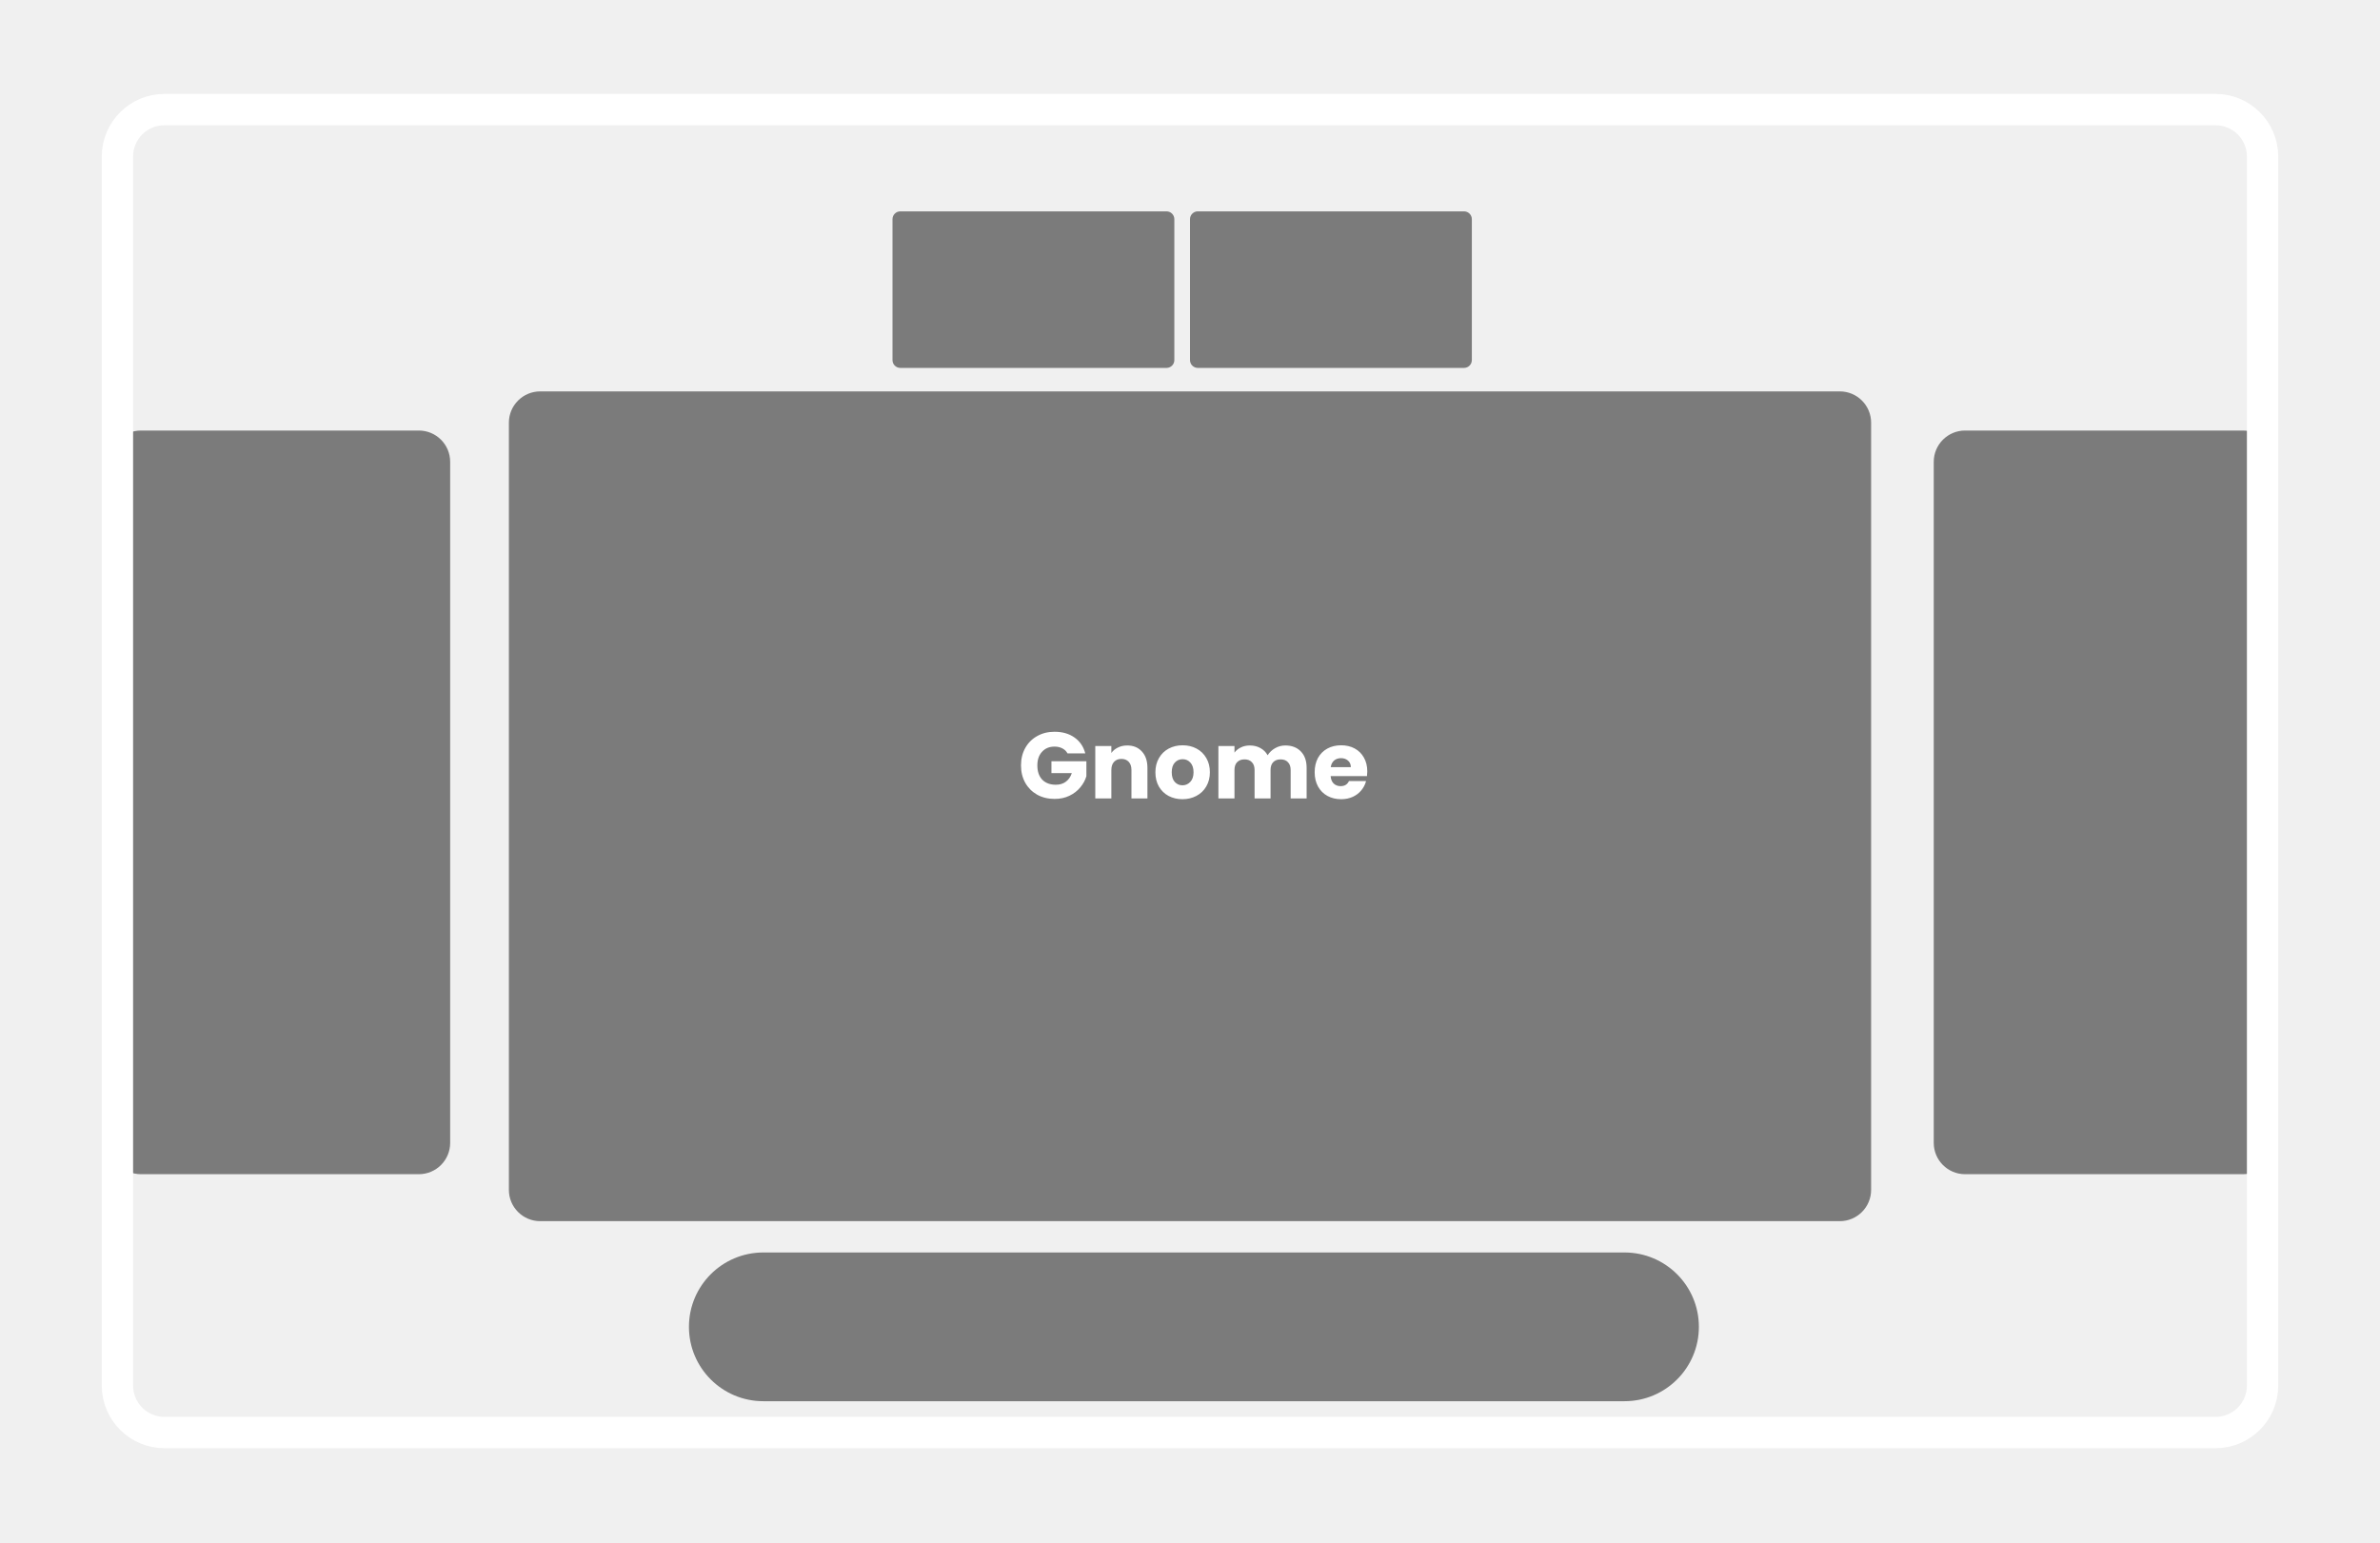
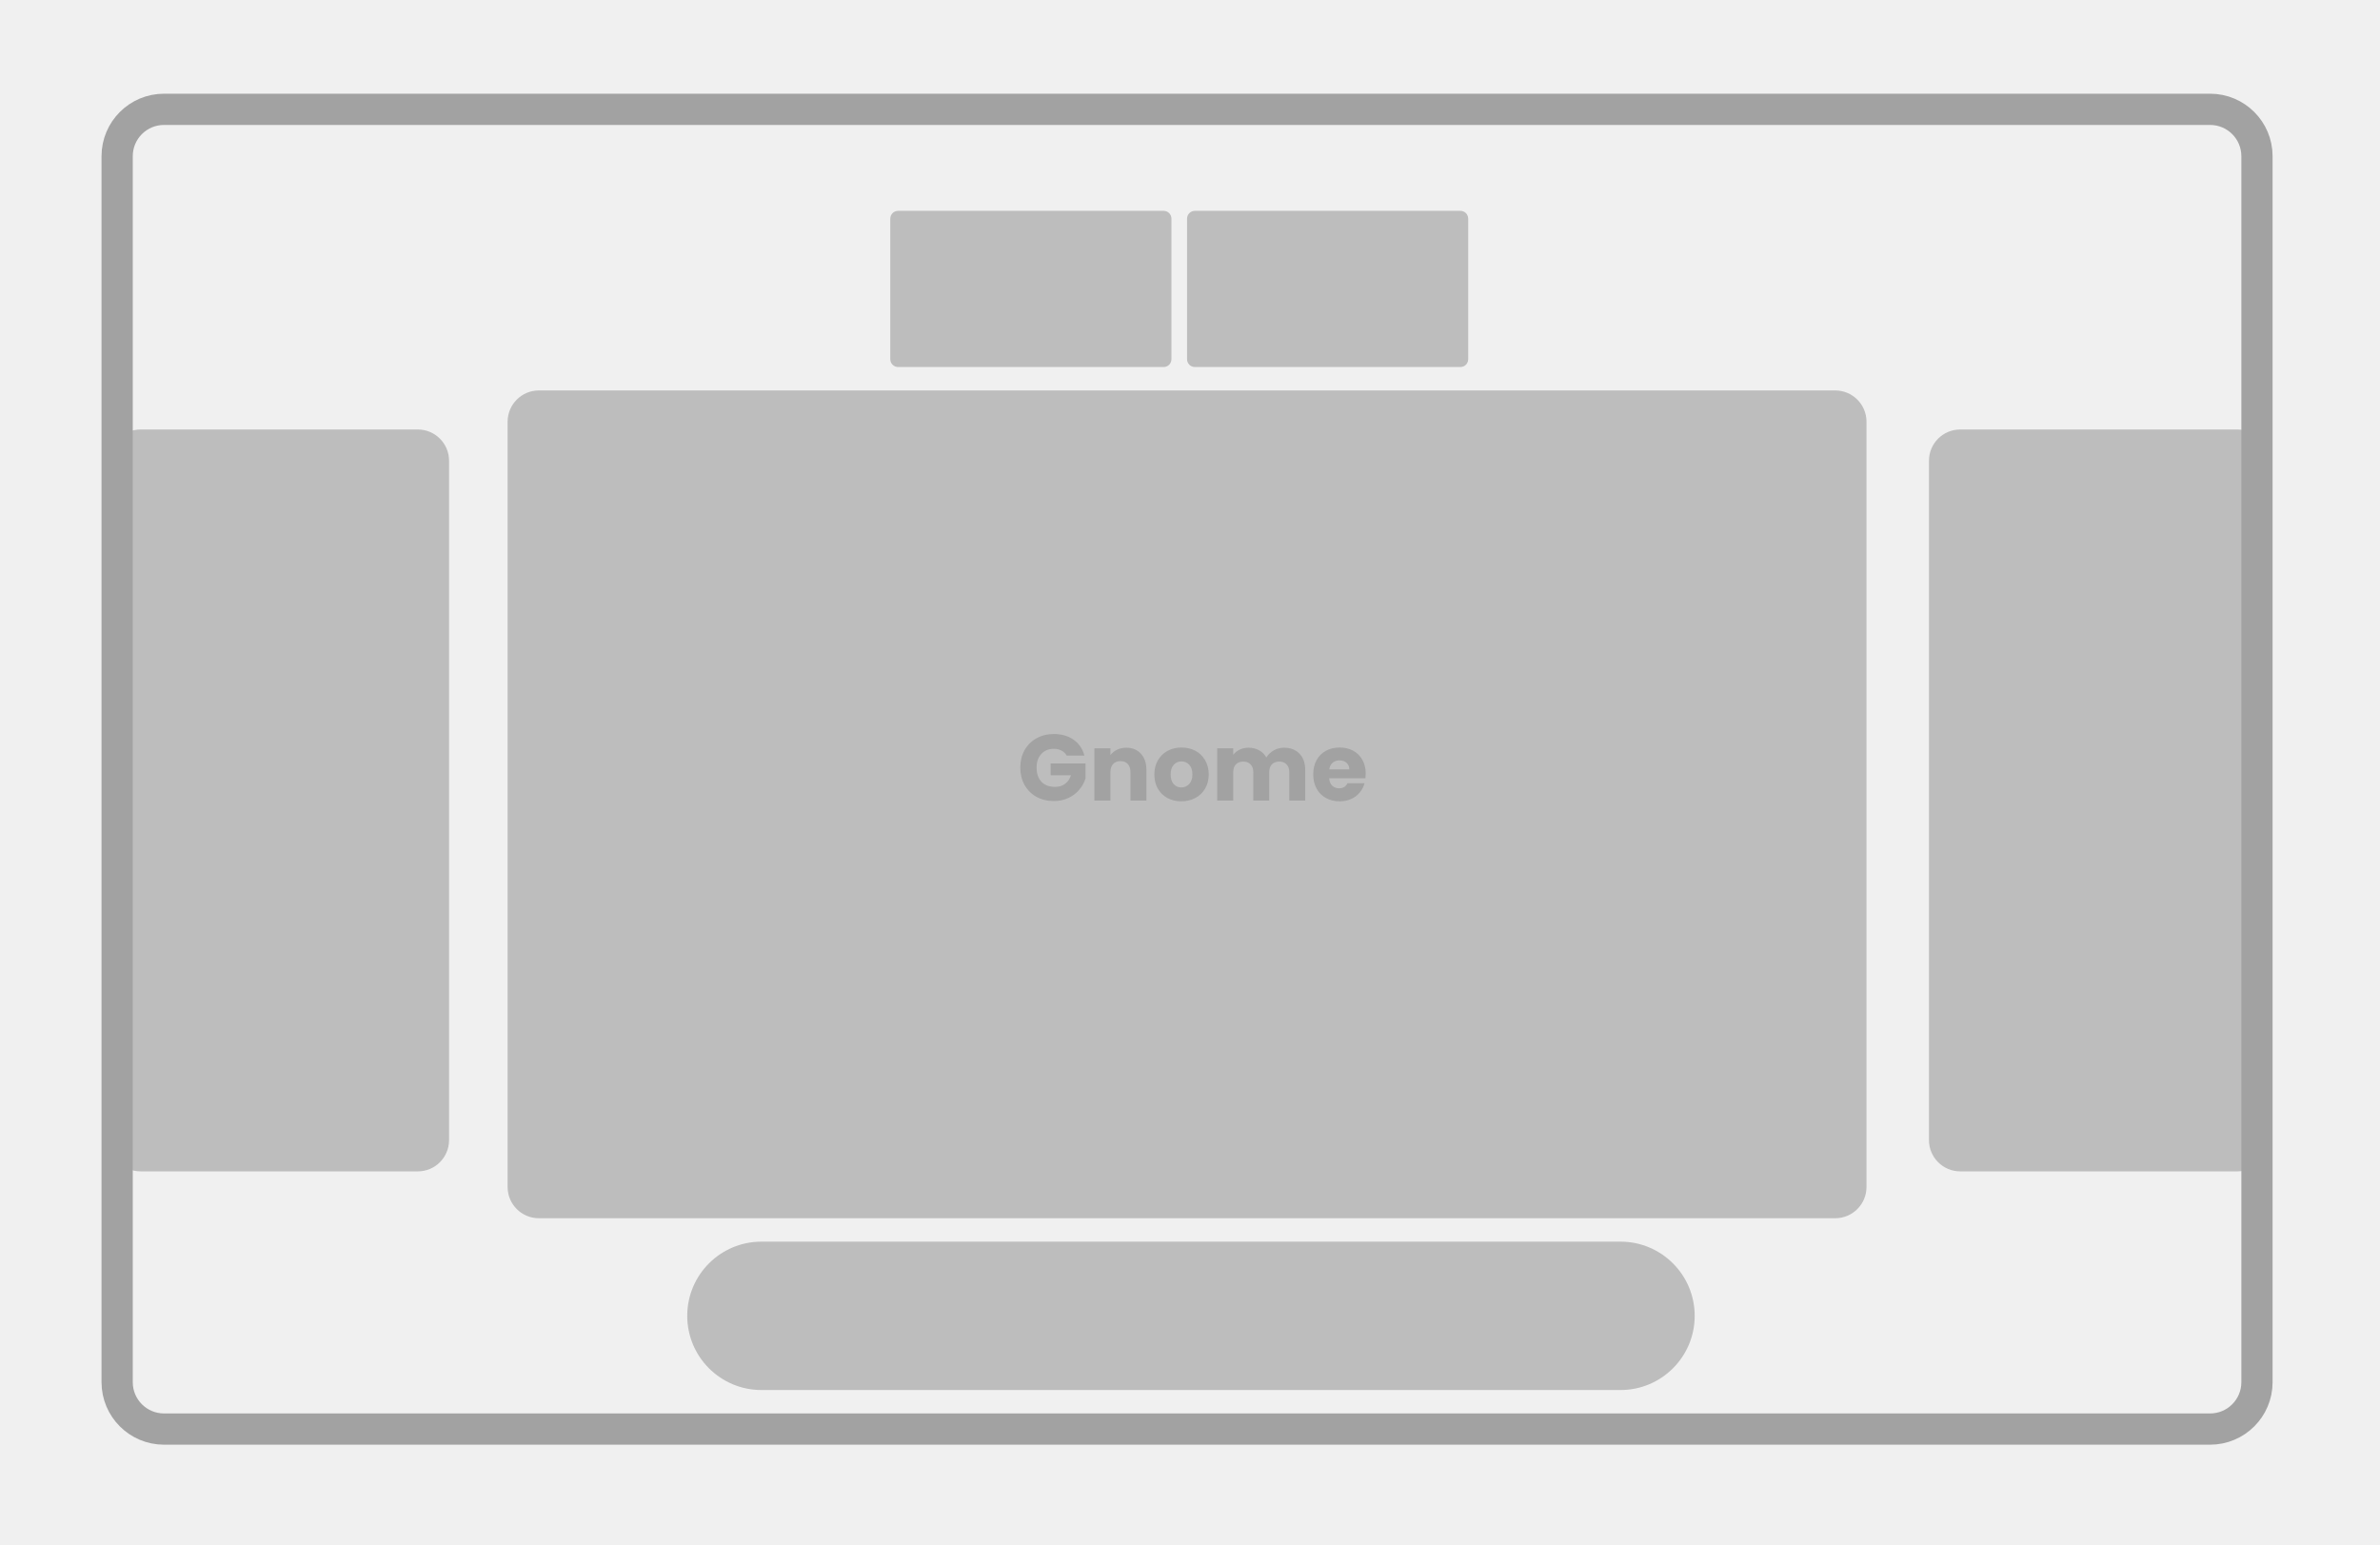
- <svg xmlns="http://www.w3.org/2000/svg" width="304" height="197" viewBox="0 0 304 197" fill="none">
-   <path d="M247 59C247 56.791 248.791 55 251 55H286.5C288.709 55 290.5 56.791 290.5 59V146C290.5 148.209 288.709 150 286.5 150H251C248.791 150 247 148.209 247 146V59Z" fill="#7B7B7B" />
-   <path d="M14 59C14 56.791 15.791 55 18 55H53.5C55.709 55 57.5 56.791 57.5 59V146C57.5 148.209 55.709 150 53.5 150H18C15.791 150 14 148.209 14 146V59Z" fill="#7B7B7B" />
-   <rect x="15" y="14" width="274" height="169" rx="6" stroke="white" stroke-width="4" />
-   <rect x="65" y="50" width="174" height="106" rx="4" fill="#7B7B7B" />
-   <path d="M136.354 96.24C136.202 95.96 135.982 95.748 135.694 95.604C135.414 95.452 135.082 95.376 134.698 95.376C134.034 95.376 133.502 95.596 133.102 96.036C132.702 96.468 132.502 97.048 132.502 97.776C132.502 98.552 132.71 99.16 133.126 99.6C133.55 100.032 134.13 100.248 134.866 100.248C135.37 100.248 135.794 100.12 136.138 99.864C136.49 99.608 136.746 99.24 136.906 98.76H134.302V97.248H138.766V99.156C138.614 99.668 138.354 100.144 137.986 100.584C137.626 101.024 137.166 101.38 136.606 101.652C136.046 101.924 135.414 102.06 134.71 102.06C133.878 102.06 133.134 101.88 132.478 101.52C131.83 101.152 131.322 100.644 130.954 99.996C130.594 99.348 130.414 98.608 130.414 97.776C130.414 96.944 130.594 96.204 130.954 95.556C131.322 94.9 131.83 94.392 132.478 94.032C133.126 93.664 133.866 93.48 134.698 93.48C135.706 93.48 136.554 93.724 137.242 94.212C137.938 94.7 138.398 95.376 138.622 96.24H136.354ZM143.982 95.232C144.766 95.232 145.39 95.488 145.854 96C146.326 96.504 146.562 97.2 146.562 98.088V102H144.522V98.364C144.522 97.916 144.406 97.568 144.174 97.32C143.942 97.072 143.63 96.948 143.238 96.948C142.846 96.948 142.534 97.072 142.302 97.32C142.07 97.568 141.954 97.916 141.954 98.364V102H139.902V95.304H141.954V96.192C142.162 95.896 142.442 95.664 142.794 95.496C143.146 95.32 143.542 95.232 143.982 95.232ZM151.036 102.096C150.38 102.096 149.788 101.956 149.26 101.676C148.74 101.396 148.328 100.996 148.024 100.476C147.728 99.956 147.58 99.348 147.58 98.652C147.58 97.964 147.732 97.36 148.036 96.84C148.34 96.312 148.756 95.908 149.284 95.628C149.812 95.348 150.404 95.208 151.06 95.208C151.716 95.208 152.308 95.348 152.836 95.628C153.364 95.908 153.78 96.312 154.084 96.84C154.388 97.36 154.54 97.964 154.54 98.652C154.54 99.34 154.384 99.948 154.072 100.476C153.768 100.996 153.348 101.396 152.812 101.676C152.284 101.956 151.692 102.096 151.036 102.096ZM151.036 100.32C151.428 100.32 151.76 100.176 152.032 99.888C152.312 99.6 152.452 99.188 152.452 98.652C152.452 98.116 152.316 97.704 152.044 97.416C151.78 97.128 151.452 96.984 151.06 96.984C150.66 96.984 150.328 97.128 150.064 97.416C149.8 97.696 149.668 98.108 149.668 98.652C149.668 99.188 149.796 99.6 150.052 99.888C150.316 100.176 150.644 100.32 151.036 100.32ZM164.173 95.232C165.005 95.232 165.665 95.484 166.153 95.988C166.649 96.492 166.897 97.192 166.897 98.088V102H164.857V98.364C164.857 97.932 164.741 97.6 164.509 97.368C164.285 97.128 163.973 97.008 163.573 97.008C163.173 97.008 162.857 97.128 162.625 97.368C162.401 97.6 162.289 97.932 162.289 98.364V102H160.249V98.364C160.249 97.932 160.133 97.6 159.901 97.368C159.677 97.128 159.365 97.008 158.965 97.008C158.565 97.008 158.249 97.128 158.017 97.368C157.793 97.6 157.681 97.932 157.681 98.364V102H155.629V95.304H157.681V96.144C157.889 95.864 158.161 95.644 158.497 95.484C158.833 95.316 159.213 95.232 159.637 95.232C160.141 95.232 160.589 95.34 160.981 95.556C161.381 95.772 161.693 96.08 161.917 96.48C162.149 96.112 162.465 95.812 162.865 95.58C163.265 95.348 163.701 95.232 164.173 95.232ZM174.644 98.544C174.644 98.736 174.632 98.936 174.608 99.144H169.964C169.996 99.56 170.128 99.88 170.36 100.104C170.6 100.32 170.892 100.428 171.236 100.428C171.748 100.428 172.104 100.212 172.304 99.78H174.488C174.376 100.22 174.172 100.616 173.876 100.968C173.588 101.32 173.224 101.596 172.784 101.796C172.344 101.996 171.852 102.096 171.308 102.096C170.652 102.096 170.068 101.956 169.556 101.676C169.044 101.396 168.644 100.996 168.356 100.476C168.068 99.956 167.924 99.348 167.924 98.652C167.924 97.956 168.064 97.348 168.344 96.828C168.632 96.308 169.032 95.908 169.544 95.628C170.056 95.348 170.644 95.208 171.308 95.208C171.956 95.208 172.532 95.344 173.036 95.616C173.54 95.888 173.932 96.276 174.212 96.78C174.5 97.284 174.644 97.872 174.644 98.544ZM172.544 98.004C172.544 97.652 172.424 97.372 172.184 97.164C171.944 96.956 171.644 96.852 171.284 96.852C170.94 96.852 170.648 96.952 170.408 97.152C170.176 97.352 170.032 97.636 169.976 98.004H172.544Z" fill="white" />
-   <rect x="88" y="160" width="129" height="19" rx="9.5" fill="#7B7B7B" />
-   <rect x="114" y="27" width="36" height="20" rx="1" fill="#7B7B7B" />
-   <rect x="152" y="27" width="36" height="20" rx="1" fill="#7B7B7B" />
+ <svg xmlns="http://www.w3.org/2000/svg" width="248" height="161" viewBox="0 0 248 161" fill="none">
+   <path d="M201.002 48.013C201.002 46.215 202.459 44.757 204.257 44.757H233.146C234.943 44.757 236.401 46.215 236.401 48.013V118.811C236.401 120.608 234.943 122.066 233.146 122.066H204.257C202.459 122.066 201.002 120.608 201.002 118.811V48.013Z" fill="#7B7B7B" fill-opacity="0.44" />
+   <path d="M11.393 48.013C11.393 46.215 12.85 44.757 14.648 44.757H43.537C45.334 44.757 46.792 46.215 46.792 48.013V118.811C46.792 120.608 45.334 122.066 43.537 122.066H14.648C12.85 122.066 11.393 120.608 11.393 118.811V48.013Z" fill="#7B7B7B" fill-opacity="0.44" />
+   <rect x="12.207" y="11.393" width="222.973" height="137.527" rx="4.883" stroke="#A2A2A2" stroke-width="3.255" />
+   <rect x="52.895" y="40.689" width="141.596" height="86.26" rx="3.255" fill="#7B7B7B" fill-opacity="0.44" />
+   <path d="M111.151 78.738C111.027 78.51 110.848 78.338 110.614 78.221C110.386 78.097 110.116 78.035 109.803 78.035C109.263 78.035 108.83 78.214 108.504 78.572C108.179 78.924 108.016 79.396 108.016 79.988C108.016 80.62 108.185 81.115 108.524 81.473C108.869 81.824 109.341 82 109.94 82C110.35 82 110.695 81.896 110.975 81.687C111.261 81.479 111.47 81.18 111.6 80.789H109.481V79.559H113.114V81.111C112.99 81.528 112.778 81.915 112.479 82.273C112.186 82.631 111.812 82.921 111.356 83.142C110.9 83.364 110.386 83.475 109.813 83.475C109.136 83.475 108.53 83.328 107.997 83.035C107.469 82.736 107.056 82.322 106.756 81.795C106.463 81.267 106.317 80.665 106.317 79.988C106.317 79.311 106.463 78.709 106.756 78.182C107.056 77.648 107.469 77.234 107.997 76.942C108.524 76.642 109.126 76.492 109.803 76.492C110.623 76.492 111.314 76.691 111.873 77.088C112.44 77.485 112.814 78.035 112.996 78.738H111.151ZM117.359 77.918C117.997 77.918 118.505 78.126 118.882 78.543C119.266 78.953 119.458 79.52 119.458 80.242V83.426H117.798V80.467C117.798 80.102 117.704 79.819 117.515 79.617C117.326 79.415 117.072 79.314 116.753 79.314C116.434 79.314 116.18 79.415 115.992 79.617C115.803 79.819 115.708 80.102 115.708 80.467V83.426H114.039V77.977H115.708V78.699C115.878 78.458 116.106 78.27 116.392 78.133C116.678 77.99 117.001 77.918 117.359 77.918ZM123.099 83.504C122.565 83.504 122.083 83.39 121.654 83.162C121.231 82.934 120.895 82.609 120.648 82.186C120.407 81.762 120.287 81.267 120.287 80.701C120.287 80.141 120.41 79.65 120.658 79.227C120.905 78.797 121.244 78.468 121.673 78.24C122.103 78.013 122.585 77.898 123.119 77.898C123.652 77.898 124.134 78.013 124.564 78.24C124.994 78.468 125.332 78.797 125.579 79.227C125.827 79.65 125.951 80.141 125.951 80.701C125.951 81.261 125.824 81.756 125.57 82.186C125.322 82.609 124.98 82.934 124.544 83.162C124.115 83.39 123.633 83.504 123.099 83.504ZM123.099 82.058C123.418 82.058 123.688 81.941 123.91 81.707C124.137 81.473 124.251 81.137 124.251 80.701C124.251 80.265 124.141 79.93 123.919 79.695C123.704 79.461 123.438 79.344 123.119 79.344C122.793 79.344 122.523 79.461 122.308 79.695C122.093 79.923 121.986 80.258 121.986 80.701C121.986 81.137 122.09 81.473 122.298 81.707C122.513 81.941 122.78 82.058 123.099 82.058ZM133.789 77.918C134.466 77.918 135.003 78.123 135.401 78.533C135.804 78.943 136.006 79.513 136.006 80.242V83.426H134.346V80.467C134.346 80.115 134.251 79.845 134.063 79.656C133.88 79.461 133.627 79.363 133.301 79.363C132.975 79.363 132.718 79.461 132.53 79.656C132.347 79.845 132.256 80.115 132.256 80.467V83.426H130.596V80.467C130.596 80.115 130.502 79.845 130.313 79.656C130.131 79.461 129.877 79.363 129.551 79.363C129.226 79.363 128.968 79.461 128.78 79.656C128.597 79.845 128.506 80.115 128.506 80.467V83.426H126.836V77.977H128.506V78.66C128.676 78.432 128.897 78.253 129.17 78.123C129.444 77.986 129.753 77.918 130.098 77.918C130.508 77.918 130.873 78.006 131.192 78.182C131.517 78.358 131.771 78.608 131.953 78.934C132.142 78.634 132.399 78.39 132.725 78.201C133.05 78.013 133.405 77.918 133.789 77.918ZM142.31 80.613C142.31 80.769 142.301 80.932 142.281 81.102H138.502C138.528 81.44 138.635 81.701 138.824 81.883C139.019 82.058 139.257 82.146 139.537 82.146C139.954 82.146 140.243 81.971 140.406 81.619H142.183C142.092 81.977 141.926 82.299 141.685 82.586C141.451 82.872 141.155 83.097 140.797 83.26C140.439 83.422 140.038 83.504 139.596 83.504C139.062 83.504 138.587 83.39 138.17 83.162C137.753 82.934 137.428 82.609 137.193 82.186C136.959 81.762 136.842 81.267 136.842 80.701C136.842 80.135 136.956 79.64 137.184 79.217C137.418 78.794 137.743 78.468 138.16 78.24C138.577 78.013 139.055 77.898 139.596 77.898C140.123 77.898 140.592 78.009 141.002 78.231C141.412 78.452 141.731 78.768 141.959 79.178C142.193 79.588 142.31 80.066 142.31 80.613ZM140.601 80.174C140.601 79.887 140.504 79.659 140.308 79.49C140.113 79.321 139.869 79.236 139.576 79.236C139.296 79.236 139.059 79.318 138.863 79.481C138.674 79.643 138.557 79.874 138.512 80.174H140.601Z" fill="#A2A2A2" />
+   <rect x="71.612" y="129.39" width="104.977" height="15.462" rx="7.731" fill="#7B7B7B" fill-opacity="0.44" />
+   <rect x="92.77" y="21.972" width="29.296" height="16.275" rx="0.814" fill="#7B7B7B" fill-opacity="0.44" />
+   <rect x="123.693" y="21.972" width="29.296" height="16.275" rx="0.814" fill="#7B7B7B" fill-opacity="0.44" />
</svg>
